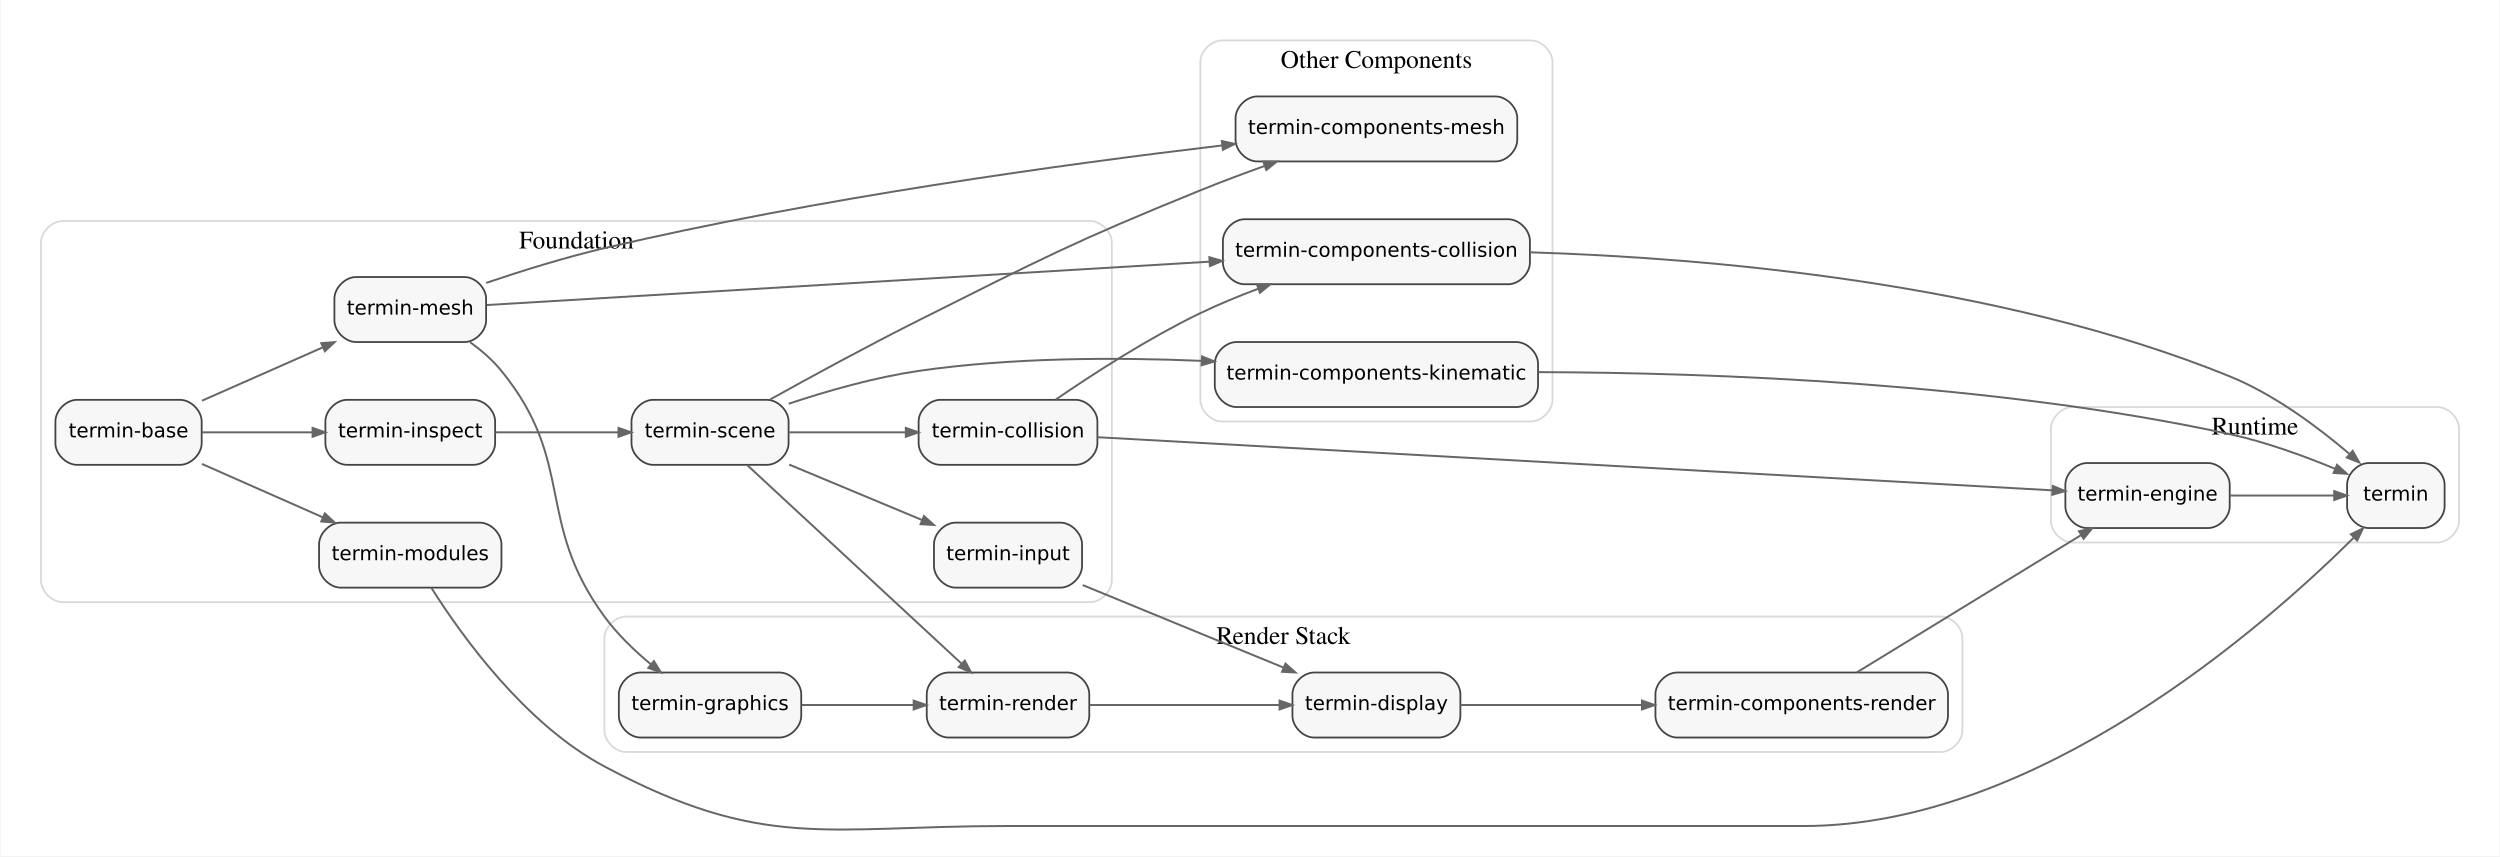
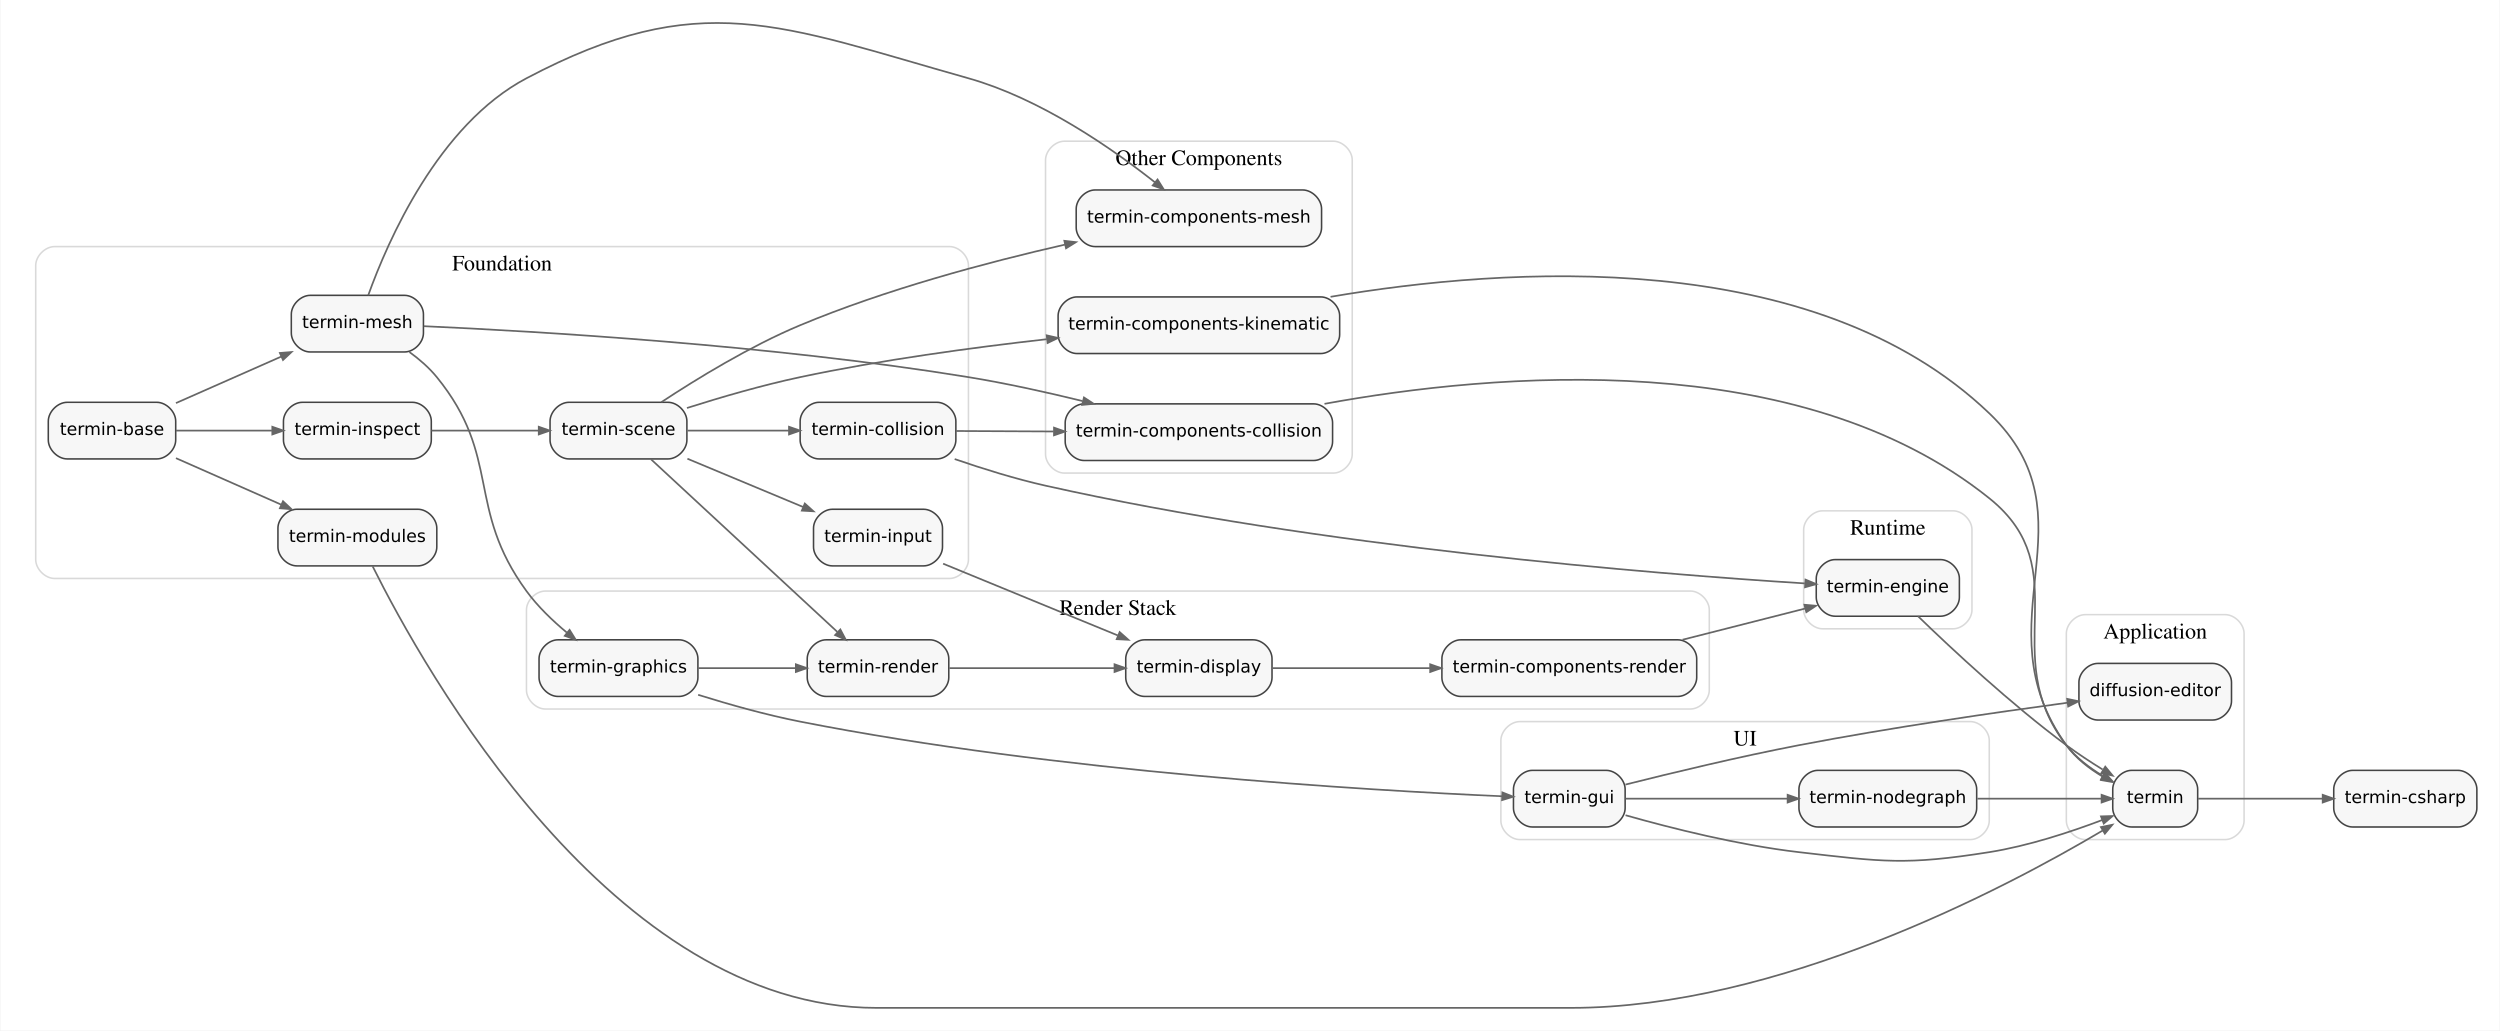
- <svg xmlns="http://www.w3.org/2000/svg" width="1384pt" height="474pt" viewBox="0.00 0.00 1383.80 474.12">
-   <g id="graph0" class="graph" transform="scale(1 1) rotate(0) translate(14.4 459.72)">
-     <polygon fill="white" stroke="transparent" points="-14.4,14.4 -14.4,-459.72 1369.4,-459.72 1369.4,14.4 -14.4,14.4" />
+ <svg xmlns="http://www.w3.org/2000/svg" width="1589pt" height="655pt" viewBox="0.00 0.00 1588.80 655.17">
+   <g id="graph0" class="graph" transform="scale(1 1) rotate(0) translate(14.4 640.77)">
+     <polygon fill="white" stroke="transparent" points="-14.4,14.4 -14.4,-640.77 1574.4,-640.77 1574.4,14.4 -14.4,14.4" />
    <g id="clust1" class="cluster">
-       <path fill="white" stroke="#d9d9d9" d="M20,-126.32C20,-126.32 589,-126.32 589,-126.32 595,-126.32 601,-132.32 601,-138.32 601,-138.32 601,-325.32 601,-325.32 601,-331.32 595,-337.32 589,-337.32 589,-337.32 20,-337.32 20,-337.32 14,-337.32 8,-331.32 8,-325.32 8,-325.32 8,-138.32 8,-138.32 8,-132.32 14,-126.32 20,-126.32" />
-       <text text-anchor="middle" x="304.5" y="-322.12" font-family="Times,serif" font-size="14.00">Foundation</text>
+       <path fill="white" stroke="#d9d9d9" d="M20,-273C20,-273 589,-273 589,-273 595,-273 601,-279 601,-285 601,-285 601,-472 601,-472 601,-478 595,-484 589,-484 589,-484 20,-484 20,-484 14,-484 8,-478 8,-472 8,-472 8,-285 8,-285 8,-279 14,-273 20,-273" />
+       <text text-anchor="middle" x="304.5" y="-468.8" font-family="Times,serif" font-size="14.00">Foundation</text>
    </g>
    <g id="clust2" class="cluster">
-       <path fill="white" stroke="#d9d9d9" d="M332,-43.32C332,-43.32 1060,-43.32 1060,-43.32 1066,-43.32 1072,-49.32 1072,-55.32 1072,-55.32 1072,-106.32 1072,-106.32 1072,-112.32 1066,-118.32 1060,-118.32 1060,-118.32 332,-118.32 332,-118.32 326,-118.32 320,-112.32 320,-106.32 320,-106.32 320,-55.32 320,-55.32 320,-49.32 326,-43.32 332,-43.32" />
-       <text text-anchor="middle" x="696" y="-103.12" font-family="Times,serif" font-size="14.00">Render Stack</text>
+       <path fill="white" stroke="#d9d9d9" d="M332,-190C332,-190 1060,-190 1060,-190 1066,-190 1072,-196 1072,-202 1072,-202 1072,-253 1072,-253 1072,-259 1066,-265 1060,-265 1060,-265 332,-265 332,-265 326,-265 320,-259 320,-253 320,-253 320,-202 320,-202 320,-196 326,-190 332,-190" />
+       <text text-anchor="middle" x="696" y="-249.8" font-family="Times,serif" font-size="14.00">Render Stack</text>
    </g>
    <g id="clust3" class="cluster">
-       <path fill="white" stroke="#d9d9d9" d="M662,-226.32C662,-226.32 833,-226.32 833,-226.32 839,-226.32 845,-232.32 845,-238.32 845,-238.32 845,-425.32 845,-425.32 845,-431.32 839,-437.32 833,-437.32 833,-437.32 662,-437.32 662,-437.32 656,-437.32 650,-431.32 650,-425.32 650,-425.32 650,-238.32 650,-238.32 650,-232.32 656,-226.32 662,-226.32" />
-       <text text-anchor="middle" x="747.5" y="-422.12" font-family="Times,serif" font-size="14.00">Other Components</text>
+       <path fill="white" stroke="#d9d9d9" d="M662,-340C662,-340 833,-340 833,-340 839,-340 845,-346 845,-352 845,-352 845,-539 845,-539 845,-545 839,-551 833,-551 833,-551 662,-551 662,-551 656,-551 650,-545 650,-539 650,-539 650,-352 650,-352 650,-346 656,-340 662,-340" />
+       <text text-anchor="middle" x="747.5" y="-535.8" font-family="Times,serif" font-size="14.00">Other Components</text>
    </g>
    <g id="clust4" class="cluster">
-       <path fill="white" stroke="#d9d9d9" d="M1133,-159.32C1133,-159.32 1335,-159.32 1335,-159.32 1341,-159.32 1347,-165.32 1347,-171.32 1347,-171.32 1347,-222.32 1347,-222.32 1347,-228.32 1341,-234.32 1335,-234.32 1335,-234.32 1133,-234.32 1133,-234.32 1127,-234.32 1121,-228.32 1121,-222.32 1121,-222.32 1121,-171.32 1121,-171.32 1121,-165.32 1127,-159.32 1133,-159.32" />
-       <text text-anchor="middle" x="1234" y="-219.12" font-family="Times,serif" font-size="14.00">Runtime</text>
+       <path fill="white" stroke="#d9d9d9" d="M1144,-241C1144,-241 1227,-241 1227,-241 1233,-241 1239,-247 1239,-253 1239,-253 1239,-304 1239,-304 1239,-310 1233,-316 1227,-316 1227,-316 1144,-316 1144,-316 1138,-316 1132,-310 1132,-304 1132,-304 1132,-253 1132,-253 1132,-247 1138,-241 1144,-241" />
+       <text text-anchor="middle" x="1185.5" y="-300.8" font-family="Times,serif" font-size="14.00">Runtime</text>
+     </g>
+     <g id="clust5" class="cluster">
+       <path fill="white" stroke="#d9d9d9" d="M951.5,-107C951.5,-107 1238,-107 1238,-107 1244,-107 1250,-113 1250,-119 1250,-119 1250,-170 1250,-170 1250,-176 1244,-182 1238,-182 1238,-182 951.5,-182 951.5,-182 945.5,-182 939.5,-176 939.5,-170 939.5,-170 939.5,-119 939.5,-119 939.5,-113 945.5,-107 951.5,-107" />
+       <text text-anchor="middle" x="1094.75" y="-166.8" font-family="Times,serif" font-size="14.00">UI</text>
+     </g>
+     <g id="clust6" class="cluster">
+       <path fill="white" stroke="#d9d9d9" d="M1311,-107C1311,-107 1400,-107 1400,-107 1406,-107 1412,-113 1412,-119 1412,-119 1412,-238 1412,-238 1412,-244 1406,-250 1400,-250 1400,-250 1311,-250 1311,-250 1305,-250 1299,-244 1299,-238 1299,-238 1299,-119 1299,-119 1299,-113 1305,-107 1311,-107" />
+       <text text-anchor="middle" x="1355.5" y="-234.8" font-family="Times,serif" font-size="14.00">Application</text>
    </g>
    <g id="node1" class="node">
-       <path fill="#f7f7f7" stroke="#444444" d="M85,-238.32C85,-238.32 28,-238.32 28,-238.32 22,-238.32 16,-232.32 16,-226.32 16,-226.32 16,-214.32 16,-214.32 16,-208.32 22,-202.32 28,-202.32 28,-202.32 85,-202.32 85,-202.32 91,-202.32 97,-208.32 97,-214.32 97,-214.32 97,-226.32 97,-226.32 97,-232.32 91,-238.32 85,-238.32" />
-       <text text-anchor="middle" x="56.5" y="-217.52" font-family="DejaVu Sans" font-size="11.00">termin-base</text>
+       <path fill="#f7f7f7" stroke="#444444" d="M85,-385C85,-385 28,-385 28,-385 22,-385 16,-379 16,-373 16,-373 16,-361 16,-361 16,-355 22,-349 28,-349 28,-349 85,-349 85,-349 91,-349 97,-355 97,-361 97,-361 97,-373 97,-373 97,-379 91,-385 85,-385" />
+       <text text-anchor="middle" x="56.5" y="-364.2" font-family="DejaVu Sans" font-size="11.00">termin-base</text>
    </g>
    <g id="node2" class="node">
-       <path fill="#f7f7f7" stroke="#444444" d="M242.5,-306.32C242.5,-306.32 182.5,-306.32 182.5,-306.32 176.5,-306.32 170.5,-300.32 170.5,-294.32 170.5,-294.32 170.5,-282.32 170.5,-282.32 170.5,-276.32 176.5,-270.32 182.5,-270.32 182.5,-270.32 242.5,-270.32 242.5,-270.32 248.5,-270.32 254.5,-276.32 254.5,-282.32 254.5,-282.32 254.5,-294.32 254.5,-294.32 254.5,-300.32 248.5,-306.32 242.5,-306.32" />
-       <text text-anchor="middle" x="212.5" y="-285.52" font-family="DejaVu Sans" font-size="11.00">termin-mesh</text>
+       <path fill="#f7f7f7" stroke="#444444" d="M242.5,-453C242.5,-453 182.5,-453 182.5,-453 176.5,-453 170.5,-447 170.5,-441 170.5,-441 170.5,-429 170.5,-429 170.5,-423 176.5,-417 182.5,-417 182.5,-417 242.5,-417 242.5,-417 248.5,-417 254.5,-423 254.5,-429 254.5,-429 254.5,-441 254.5,-441 254.5,-447 248.5,-453 242.5,-453" />
+       <text text-anchor="middle" x="212.5" y="-432.2" font-family="DejaVu Sans" font-size="11.00">termin-mesh</text>
    </g>
    <g id="edge1" class="edge">
-       <path fill="none" stroke="#666666" stroke-width="1.1" d="M97.16,-237.83C117.59,-246.86 142.65,-257.92 164.1,-267.39" />
-       <polygon fill="#666666" stroke="#666666" stroke-width="1.1" points="163.24,-269.69 170.63,-270.28 165.22,-265.21 163.24,-269.69" />
+       <path fill="none" stroke="#666666" stroke-width="1.1" d="M97.16,-384.51C117.59,-393.53 142.65,-404.6 164.1,-414.07" />
+       <polygon fill="#666666" stroke="#666666" stroke-width="1.1" points="163.24,-416.37 170.63,-416.96 165.22,-411.89 163.24,-416.37" />
    </g>
    <g id="node3" class="node">
-       <path fill="#f7f7f7" stroke="#444444" d="M247.5,-238.32C247.5,-238.32 177.5,-238.32 177.5,-238.32 171.5,-238.32 165.5,-232.32 165.5,-226.32 165.5,-226.32 165.5,-214.32 165.5,-214.32 165.5,-208.32 171.5,-202.32 177.5,-202.32 177.5,-202.32 247.5,-202.32 247.5,-202.32 253.5,-202.32 259.5,-208.32 259.5,-214.32 259.5,-214.32 259.5,-226.32 259.5,-226.32 259.5,-232.32 253.5,-238.32 247.5,-238.32" />
-       <text text-anchor="middle" x="212.5" y="-217.52" font-family="DejaVu Sans" font-size="11.00">termin-inspect</text>
+       <path fill="#f7f7f7" stroke="#444444" d="M247.5,-385C247.5,-385 177.5,-385 177.5,-385 171.5,-385 165.5,-379 165.5,-373 165.5,-373 165.5,-361 165.5,-361 165.5,-355 171.5,-349 177.5,-349 177.5,-349 247.5,-349 247.5,-349 253.5,-349 259.5,-355 259.5,-361 259.5,-361 259.5,-373 259.5,-373 259.5,-379 253.5,-385 247.5,-385" />
+       <text text-anchor="middle" x="212.5" y="-364.2" font-family="DejaVu Sans" font-size="11.00">termin-inspect</text>
    </g>
    <g id="edge2" class="edge">
-       <path fill="none" stroke="#666666" stroke-width="1.1" d="M97.16,-220.32C115.73,-220.32 138.13,-220.32 158.16,-220.32" />
-       <polygon fill="#666666" stroke="#666666" stroke-width="1.1" points="158.42,-222.77 165.42,-220.32 158.42,-217.87 158.42,-222.77" />
+       <path fill="none" stroke="#666666" stroke-width="1.1" d="M97.16,-367C115.73,-367 138.13,-367 158.16,-367" />
+       <polygon fill="#666666" stroke="#666666" stroke-width="1.1" points="158.42,-369.45 165.42,-367 158.42,-364.55 158.42,-369.45" />
    </g>
    <g id="node6" class="node">
-       <path fill="#f7f7f7" stroke="#444444" d="M251,-170.32C251,-170.32 174,-170.32 174,-170.32 168,-170.32 162,-164.32 162,-158.32 162,-158.32 162,-146.32 162,-146.32 162,-140.32 168,-134.32 174,-134.32 174,-134.32 251,-134.32 251,-134.32 257,-134.32 263,-140.32 263,-146.32 263,-146.32 263,-158.32 263,-158.32 263,-164.32 257,-170.32 251,-170.32" />
-       <text text-anchor="middle" x="212.5" y="-149.52" font-family="DejaVu Sans" font-size="11.00">termin-modules</text>
+       <path fill="#f7f7f7" stroke="#444444" d="M251,-317C251,-317 174,-317 174,-317 168,-317 162,-311 162,-305 162,-305 162,-293 162,-293 162,-287 168,-281 174,-281 174,-281 251,-281 251,-281 257,-281 263,-287 263,-293 263,-293 263,-305 263,-305 263,-311 257,-317 251,-317" />
+       <text text-anchor="middle" x="212.5" y="-296.2" font-family="DejaVu Sans" font-size="11.00">termin-modules</text>
+     </g>
+     <g id="edge3" class="edge">
+       <path fill="none" stroke="#666666" stroke-width="1.1" d="M97.16,-349.49C117.59,-340.47 142.65,-329.4 164.1,-319.93" />
+       <polygon fill="#666666" stroke="#666666" stroke-width="1.1" points="165.22,-322.11 170.63,-317.04 163.24,-317.63 165.22,-322.11" />
+     </g>
+     <g id="node8" class="node">
+       <path fill="#f7f7f7" stroke="#444444" d="M417,-234C417,-234 340,-234 340,-234 334,-234 328,-228 328,-222 328,-222 328,-210 328,-210 328,-204 334,-198 340,-198 340,-198 417,-198 417,-198 423,-198 429,-204 429,-210 429,-210 429,-222 429,-222 429,-228 423,-234 417,-234" />
+       <text text-anchor="middle" x="378.5" y="-213.2" font-family="DejaVu Sans" font-size="11.00">termin-graphics</text>
+     </g>
+     <g id="edge4" class="edge">
+       <path fill="none" stroke="#666666" stroke-width="1.1" d="M245.6,-416.96C251.94,-412.35 258.13,-406.98 263,-401 304.36,-350.16 281.34,-317.92 320,-265 327.11,-255.27 336.53,-246.2 345.68,-238.59" />
+       <polygon fill="#666666" stroke="#666666" stroke-width="1.1" points="347.41,-240.34 351.32,-234.04 344.34,-236.53 347.41,-240.34" />
+     </g>
+     <g id="node12" class="node">
+       <path fill="#f7f7f7" stroke="#444444" d="M820.5,-384C820.5,-384 674.5,-384 674.5,-384 668.5,-384 662.5,-378 662.5,-372 662.5,-372 662.5,-360 662.5,-360 662.5,-354 668.5,-348 674.5,-348 674.5,-348 820.5,-348 820.5,-348 826.5,-348 832.5,-354 832.5,-360 832.5,-360 832.5,-372 832.5,-372 832.5,-378 826.5,-384 820.5,-384" />
+       <text text-anchor="middle" x="747.5" y="-363.2" font-family="DejaVu Sans" font-size="11.00">termin-components-collision</text>
    </g>
    <g id="edge5" class="edge">
-       <path fill="none" stroke="#666666" stroke-width="1.1" d="M97.16,-202.81C117.59,-193.79 142.65,-182.72 164.1,-173.25" />
-       <polygon fill="#666666" stroke="#666666" stroke-width="1.1" points="165.22,-175.44 170.63,-170.37 163.24,-170.95 165.22,-175.44" />
-     </g>
-     <g id="node8" class="node">
-       <path fill="#f7f7f7" stroke="#444444" d="M417,-87.32C417,-87.32 340,-87.32 340,-87.32 334,-87.32 328,-81.32 328,-75.32 328,-75.32 328,-63.32 328,-63.32 328,-57.32 334,-51.32 340,-51.32 340,-51.32 417,-51.32 417,-51.32 423,-51.32 429,-57.32 429,-63.32 429,-63.32 429,-75.32 429,-75.32 429,-81.32 423,-87.32 417,-87.32" />
-       <text text-anchor="middle" x="378.5" y="-66.52" font-family="DejaVu Sans" font-size="11.00">termin-graphics</text>
+       <path fill="none" stroke="#666666" stroke-width="1.1" d="M254.76,-433.39C325.85,-430.18 475.86,-421.42 601,-401 624.82,-397.11 650.51,-391.44 673.58,-385.78" />
+       <polygon fill="#666666" stroke="#666666" stroke-width="1.1" points="674.44,-388.09 680.65,-384.03 673.26,-383.34 674.44,-388.09" />
+     </g>
+     <g id="node13" class="node">
+       <path fill="#f7f7f7" stroke="#444444" d="M813.5,-520C813.5,-520 681.5,-520 681.5,-520 675.5,-520 669.5,-514 669.5,-508 669.5,-508 669.5,-496 669.5,-496 669.5,-490 675.5,-484 681.5,-484 681.5,-484 813.5,-484 813.5,-484 819.5,-484 825.5,-490 825.5,-496 825.5,-496 825.5,-508 825.5,-508 825.5,-514 819.5,-520 813.5,-520" />
+       <text text-anchor="middle" x="747.5" y="-499.2" font-family="DejaVu Sans" font-size="11.00">termin-components-mesh</text>
+     </g>
+     <g id="edge6" class="edge">
+       <path fill="none" stroke="#666666" stroke-width="1.1" d="M219.41,-453.06C231.76,-487.4 263.89,-561.37 320,-591 430.43,-649.32 480.79,-624.85 601,-591 646.5,-578.19 691.84,-546.74 719.52,-524.89" />
+       <polygon fill="#666666" stroke="#666666" stroke-width="1.1" points="721.22,-526.67 725.15,-520.38 718.15,-522.84 721.22,-526.67" />
+     </g>
+     <g id="node4" class="node">
+       <path fill="#f7f7f7" stroke="#444444" d="M410,-385C410,-385 347,-385 347,-385 341,-385 335,-379 335,-373 335,-373 335,-361 335,-361 335,-355 341,-349 347,-349 347,-349 410,-349 410,-349 416,-349 422,-355 422,-361 422,-361 422,-373 422,-373 422,-379 416,-385 410,-385" />
+       <text text-anchor="middle" x="378.5" y="-364.2" font-family="DejaVu Sans" font-size="11.00">termin-scene</text>
    </g>
    <g id="edge7" class="edge">
-       <path fill="none" stroke="#666666" stroke-width="1.1" d="M245.6,-270.28C251.94,-265.67 258.13,-260.31 263,-254.32 304.36,-203.48 281.34,-171.24 320,-118.32 327.11,-108.59 336.53,-99.53 345.68,-91.91" />
-       <polygon fill="#666666" stroke="#666666" stroke-width="1.1" points="347.41,-93.66 351.32,-87.36 344.34,-89.85 347.41,-93.66" />
-     </g>
-     <g id="node12" class="node">
-       <path fill="#f7f7f7" stroke="#444444" d="M820.5,-338.32C820.5,-338.32 674.5,-338.32 674.5,-338.32 668.5,-338.32 662.5,-332.32 662.5,-326.32 662.5,-326.32 662.5,-314.32 662.5,-314.32 662.5,-308.32 668.5,-302.32 674.5,-302.32 674.5,-302.32 820.5,-302.32 820.5,-302.32 826.5,-302.32 832.5,-308.32 832.5,-314.32 832.5,-314.32 832.5,-326.32 832.5,-326.32 832.5,-332.32 826.5,-338.32 820.5,-338.32" />
-       <text text-anchor="middle" x="747.5" y="-317.52" font-family="DejaVu Sans" font-size="11.00">termin-components-collision</text>
+       <path fill="none" stroke="#666666" stroke-width="1.1" d="M259.62,-367C280.81,-367 305.99,-367 327.63,-367" />
+       <polygon fill="#666666" stroke="#666666" stroke-width="1.1" points="327.82,-369.45 334.82,-367 327.82,-364.55 327.82,-369.45" />
+     </g>
+     <g id="node5" class="node">
+       <path fill="#f7f7f7" stroke="#444444" d="M572.5,-317C572.5,-317 514.5,-317 514.5,-317 508.5,-317 502.5,-311 502.5,-305 502.5,-305 502.5,-293 502.5,-293 502.5,-287 508.5,-281 514.5,-281 514.5,-281 572.5,-281 572.5,-281 578.5,-281 584.5,-287 584.5,-293 584.5,-293 584.5,-305 584.5,-305 584.5,-311 578.5,-317 572.5,-317" />
+       <text text-anchor="middle" x="543.5" y="-296.2" font-family="DejaVu Sans" font-size="11.00">termin-input</text>
+     </g>
+     <g id="edge8" class="edge">
+       <path fill="none" stroke="#666666" stroke-width="1.1" d="M422.33,-349.13C444.9,-339.71 472.64,-328.14 495.77,-318.49" />
+       <polygon fill="#666666" stroke="#666666" stroke-width="1.1" points="496.96,-320.65 502.48,-315.7 495.08,-316.13 496.96,-320.65" />
+     </g>
+     <g id="node7" class="node">
+       <path fill="#f7f7f7" stroke="#444444" d="M581,-385C581,-385 506,-385 506,-385 500,-385 494,-379 494,-373 494,-373 494,-361 494,-361 494,-355 500,-349 506,-349 506,-349 581,-349 581,-349 587,-349 593,-355 593,-361 593,-361 593,-373 593,-373 593,-379 587,-385 581,-385" />
+       <text text-anchor="middle" x="543.5" y="-364.2" font-family="DejaVu Sans" font-size="11.00">termin-collision</text>
+     </g>
+     <g id="edge9" class="edge">
+       <path fill="none" stroke="#666666" stroke-width="1.1" d="M422.33,-367C442.07,-367 465.76,-367 486.87,-367" />
+       <polygon fill="#666666" stroke="#666666" stroke-width="1.1" points="486.92,-369.45 493.92,-367 486.92,-364.55 486.92,-369.45" />
+     </g>
+     <g id="node9" class="node">
+       <path fill="#f7f7f7" stroke="#444444" d="M576.5,-234C576.5,-234 510.5,-234 510.5,-234 504.5,-234 498.5,-228 498.5,-222 498.5,-222 498.5,-210 498.5,-210 498.5,-204 504.5,-198 510.5,-198 510.5,-198 576.5,-198 576.5,-198 582.5,-198 588.5,-204 588.5,-210 588.5,-210 588.5,-222 588.5,-222 588.5,-228 582.5,-234 576.5,-234" />
+       <text text-anchor="middle" x="543.5" y="-213.2" font-family="DejaVu Sans" font-size="11.00">termin-render</text>
+     </g>
+     <g id="edge10" class="edge">
+       <path fill="none" stroke="#666666" stroke-width="1.1" d="M399.16,-348.79C428.86,-321.28 485.13,-269.15 517.63,-239.04" />
+       <polygon fill="#666666" stroke="#666666" stroke-width="1.1" points="519.55,-240.6 523.02,-234.04 516.22,-237 519.55,-240.6" />
+     </g>
+     <g id="edge11" class="edge">
+       <path fill="none" stroke="#666666" stroke-width="1.1" d="M405.74,-385.09C428.3,-399.96 462.13,-420.67 494,-434 548.3,-456.72 612.36,-473.87 662.37,-485.26" />
+       <polygon fill="#666666" stroke="#666666" stroke-width="1.1" points="661.97,-487.68 669.33,-486.83 663.05,-482.9 661.97,-487.68" />
+     </g>
+     <g id="node14" class="node">
+       <path fill="#f7f7f7" stroke="#444444" d="M825,-452C825,-452 670,-452 670,-452 664,-452 658,-446 658,-440 658,-440 658,-428 658,-428 658,-422 664,-416 670,-416 670,-416 825,-416 825,-416 831,-416 837,-422 837,-428 837,-428 837,-440 837,-440 837,-446 831,-452 825,-452" />
+       <text text-anchor="middle" x="747.5" y="-431.2" font-family="DejaVu Sans" font-size="11.00">termin-components-kinematic</text>
+     </g>
+     <g id="edge12" class="edge">
+       <path fill="none" stroke="#666666" stroke-width="1.1" d="M422.04,-381.38C443.42,-388.17 469.86,-395.87 494,-401 545.31,-411.9 603.31,-419.78 650.76,-425.11" />
+       <polygon fill="#666666" stroke="#666666" stroke-width="1.1" points="650.76,-427.57 657.98,-425.91 651.3,-422.7 650.76,-427.57" />
+     </g>
+     <g id="node10" class="node">
+       <path fill="#f7f7f7" stroke="#444444" d="M782,-234C782,-234 713,-234 713,-234 707,-234 701,-228 701,-222 701,-222 701,-210 701,-210 701,-204 707,-198 713,-198 713,-198 782,-198 782,-198 788,-198 794,-204 794,-210 794,-210 794,-222 794,-222 794,-228 788,-234 782,-234" />
+       <text text-anchor="middle" x="747.5" y="-213.2" font-family="DejaVu Sans" font-size="11.00">termin-display</text>
    </g>
    <g id="edge13" class="edge">
-       <path fill="none" stroke="#666666" stroke-width="1.1" d="M254.88,-290.81C340.29,-295.93 537.87,-307.8 654.89,-314.82" />
-       <polygon fill="#666666" stroke="#666666" stroke-width="1.1" points="655,-317.28 662.13,-315.26 655.29,-312.39 655,-317.28" />
-     </g>
-     <g id="node13" class="node">
-       <path fill="#f7f7f7" stroke="#444444" d="M813.5,-406.32C813.5,-406.32 681.5,-406.32 681.5,-406.32 675.5,-406.32 669.5,-400.32 669.5,-394.32 669.5,-394.32 669.5,-382.32 669.5,-382.32 669.5,-376.32 675.5,-370.32 681.5,-370.32 681.5,-370.32 813.5,-370.32 813.5,-370.32 819.5,-370.32 825.5,-376.32 825.5,-382.32 825.5,-382.32 825.5,-394.32 825.5,-394.32 825.5,-400.32 819.5,-406.32 813.5,-406.32" />
-       <text text-anchor="middle" x="747.5" y="-385.52" font-family="DejaVu Sans" font-size="11.00">termin-components-mesh</text>
+       <path fill="none" stroke="#666666" stroke-width="1.1" d="M584.89,-282.4C616.84,-269.28 661.63,-250.87 695.96,-236.77" />
+       <polygon fill="#666666" stroke="#666666" stroke-width="1.1" points="697.13,-238.93 702.68,-234.01 695.27,-234.4 697.13,-238.93" />
+     </g>
+     <g id="node18" class="node">
+       <path fill="#f7f7f7" stroke="#444444" d="M1370.5,-151C1370.5,-151 1340.5,-151 1340.5,-151 1334.5,-151 1328.5,-145 1328.5,-139 1328.5,-139 1328.5,-127 1328.5,-127 1328.5,-121 1334.5,-115 1340.5,-115 1340.5,-115 1370.5,-115 1370.5,-115 1376.5,-115 1382.5,-121 1382.5,-127 1382.5,-127 1382.5,-139 1382.5,-139 1382.5,-145 1376.5,-151 1370.5,-151" />
+       <text text-anchor="middle" x="1355.5" y="-130.2" font-family="DejaVu Sans" font-size="11.00">termin</text>
+     </g>
+     <g id="edge23" class="edge">
+       <path fill="none" stroke="#666666" stroke-width="1.1" d="M222.19,-280.75C254.52,-215.83 374.63,0 542.5,0 542.5,0 542.5,0 984,0 1115.81,0 1259.32,-75.5 1322.07,-112.73" />
+       <polygon fill="#666666" stroke="#666666" stroke-width="1.1" points="1320.98,-114.93 1328.25,-116.42 1323.5,-110.73 1320.98,-114.93" />
    </g>
    <g id="edge15" class="edge">
-       <path fill="none" stroke="#666666" stroke-width="1.1" d="M254.55,-303.08C274.16,-309.7 298.09,-317.16 320,-322.32 437.22,-349.93 575.38,-368.89 661.97,-379.17" />
-       <polygon fill="#666666" stroke="#666666" stroke-width="1.1" points="661.91,-381.63 669.15,-380.02 662.48,-376.77 661.91,-381.63" />
-     </g>
-     <g id="node4" class="node">
-       <path fill="#f7f7f7" stroke="#444444" d="M410,-238.32C410,-238.32 347,-238.32 347,-238.32 341,-238.32 335,-232.32 335,-226.32 335,-226.32 335,-214.32 335,-214.32 335,-208.32 341,-202.32 347,-202.32 347,-202.32 410,-202.32 410,-202.32 416,-202.32 422,-208.32 422,-214.32 422,-214.32 422,-226.32 422,-226.32 422,-232.32 416,-238.32 410,-238.32" />
-       <text text-anchor="middle" x="378.5" y="-217.52" font-family="DejaVu Sans" font-size="11.00">termin-scene</text>
-     </g>
-     <g id="edge3" class="edge">
-       <path fill="none" stroke="#666666" stroke-width="1.1" d="M259.62,-220.32C280.81,-220.32 305.99,-220.32 327.63,-220.32" />
-       <polygon fill="#666666" stroke="#666666" stroke-width="1.1" points="327.82,-222.77 334.82,-220.32 327.82,-217.87 327.82,-222.77" />
-     </g>
-     <g id="node5" class="node">
-       <path fill="#f7f7f7" stroke="#444444" d="M572.5,-170.32C572.5,-170.32 514.5,-170.32 514.5,-170.32 508.5,-170.32 502.5,-164.32 502.5,-158.32 502.5,-158.32 502.5,-146.32 502.5,-146.32 502.5,-140.32 508.5,-134.32 514.5,-134.32 514.5,-134.32 572.5,-134.32 572.5,-134.32 578.5,-134.32 584.5,-140.32 584.5,-146.32 584.5,-146.32 584.5,-158.32 584.5,-158.32 584.5,-164.32 578.5,-170.32 572.5,-170.32" />
-       <text text-anchor="middle" x="543.5" y="-149.52" font-family="DejaVu Sans" font-size="11.00">termin-input</text>
-     </g>
-     <g id="edge4" class="edge">
-       <path fill="none" stroke="#666666" stroke-width="1.1" d="M422.33,-202.46C444.9,-193.04 472.64,-181.47 495.77,-171.82" />
-       <polygon fill="#666666" stroke="#666666" stroke-width="1.1" points="496.96,-173.97 502.48,-169.02 495.08,-169.45 496.96,-173.97" />
-     </g>
-     <g id="node7" class="node">
-       <path fill="#f7f7f7" stroke="#444444" d="M581,-238.32C581,-238.32 506,-238.32 506,-238.32 500,-238.32 494,-232.32 494,-226.32 494,-226.32 494,-214.32 494,-214.32 494,-208.32 500,-202.32 506,-202.32 506,-202.32 581,-202.32 581,-202.32 587,-202.32 593,-208.32 593,-214.32 593,-214.32 593,-226.32 593,-226.32 593,-232.32 587,-238.32 581,-238.32" />
-       <text text-anchor="middle" x="543.5" y="-217.52" font-family="DejaVu Sans" font-size="11.00">termin-collision</text>
-     </g>
-     <g id="edge6" class="edge">
-       <path fill="none" stroke="#666666" stroke-width="1.1" d="M422.33,-220.32C442.07,-220.32 465.76,-220.32 486.87,-220.32" />
-       <polygon fill="#666666" stroke="#666666" stroke-width="1.1" points="486.92,-222.77 493.92,-220.32 486.92,-217.87 486.92,-222.77" />
-     </g>
-     <g id="node9" class="node">
-       <path fill="#f7f7f7" stroke="#444444" d="M576.5,-87.32C576.5,-87.32 510.5,-87.32 510.5,-87.32 504.5,-87.32 498.5,-81.32 498.5,-75.32 498.5,-75.32 498.5,-63.32 498.5,-63.32 498.5,-57.32 504.5,-51.32 510.5,-51.32 510.5,-51.32 576.5,-51.32 576.5,-51.32 582.5,-51.32 588.5,-57.32 588.5,-63.32 588.5,-63.32 588.5,-75.32 588.5,-75.32 588.5,-81.32 582.5,-87.32 576.5,-87.32" />
-       <text text-anchor="middle" x="543.5" y="-66.52" font-family="DejaVu Sans" font-size="11.00">termin-render</text>
-     </g>
-     <g id="edge8" class="edge">
-       <path fill="none" stroke="#666666" stroke-width="1.1" d="M399.16,-202.11C428.86,-174.6 485.13,-122.47 517.63,-92.36" />
-       <polygon fill="#666666" stroke="#666666" stroke-width="1.1" points="519.55,-93.92 523.02,-87.37 516.22,-90.33 519.55,-93.92" />
+       <path fill="none" stroke="#666666" stroke-width="1.1" d="M593.14,-366.76C611.81,-366.67 633.78,-366.56 655.16,-366.45" />
+       <polygon fill="#666666" stroke="#666666" stroke-width="1.1" points="655.4,-368.9 662.39,-366.42 655.38,-364 655.4,-368.9" />
+     </g>
+     <g id="node15" class="node">
+       <path fill="#f7f7f7" stroke="#444444" d="M1219,-285C1219,-285 1152,-285 1152,-285 1146,-285 1140,-279 1140,-273 1140,-273 1140,-261 1140,-261 1140,-255 1146,-249 1152,-249 1152,-249 1219,-249 1219,-249 1225,-249 1231,-255 1231,-261 1231,-261 1231,-273 1231,-273 1231,-279 1225,-285 1219,-285" />
+       <text text-anchor="middle" x="1185.5" y="-264.2" font-family="DejaVu Sans" font-size="11.00">termin-engine</text>
+     </g>
+     <g id="edge14" class="edge">
+       <path fill="none" stroke="#666666" stroke-width="1.1" d="M592.25,-348.92C610.14,-342.74 630.79,-336.31 650,-332 824.46,-292.86 1036.59,-275.92 1132.72,-269.86" />
+       <polygon fill="#666666" stroke="#666666" stroke-width="1.1" points="1133.16,-272.29 1139.99,-269.41 1132.86,-267.4 1133.16,-272.29" />
    </g>
    <g id="edge16" class="edge">
-       <path fill="none" stroke="#666666" stroke-width="1.1" d="M411.78,-238.52C434.56,-251.18 465.91,-268.25 494,-282.32 562.28,-316.52 579.24,-325.6 650,-354.32 661.35,-358.93 673.59,-363.52 685.41,-367.77" />
-       <polygon fill="#666666" stroke="#666666" stroke-width="1.1" points="684.9,-370.19 692.32,-370.23 686.55,-365.58 684.9,-370.19" />
-     </g>
-     <g id="node14" class="node">
-       <path fill="#f7f7f7" stroke="#444444" d="M825,-270.32C825,-270.32 670,-270.32 670,-270.32 664,-270.32 658,-264.32 658,-258.32 658,-258.32 658,-246.32 658,-246.32 658,-240.32 664,-234.32 670,-234.32 670,-234.32 825,-234.32 825,-234.32 831,-234.32 837,-240.32 837,-246.32 837,-246.32 837,-258.32 837,-258.32 837,-264.32 831,-270.32 825,-270.32" />
-       <text text-anchor="middle" x="747.5" y="-249.52" font-family="DejaVu Sans" font-size="11.00">termin-components-kinematic</text>
+       <path fill="none" stroke="#666666" stroke-width="1.1" d="M429.29,-216C448.89,-216 471.38,-216 491.13,-216" />
+       <polygon fill="#666666" stroke="#666666" stroke-width="1.1" points="491.27,-218.45 498.27,-216 491.27,-213.55 491.27,-218.45" />
+     </g>
+     <g id="node16" class="node">
+       <path fill="#f7f7f7" stroke="#444444" d="M1006.5,-151C1006.5,-151 959.5,-151 959.5,-151 953.5,-151 947.5,-145 947.5,-139 947.5,-139 947.5,-127 947.5,-127 947.5,-121 953.5,-115 959.5,-115 959.5,-115 1006.5,-115 1006.5,-115 1012.5,-115 1018.5,-121 1018.5,-127 1018.5,-127 1018.5,-139 1018.5,-139 1018.5,-145 1012.5,-151 1006.5,-151" />
+       <text text-anchor="middle" x="983" y="-130.2" font-family="DejaVu Sans" font-size="11.00">termin-gui</text>
    </g>
    <g id="edge17" class="edge">
-       <path fill="none" stroke="#666666" stroke-width="1.1" d="M422.07,-236.15C443.34,-243.24 469.68,-250.79 494,-254.32 545.37,-261.79 603.25,-261.92 650.62,-259.9" />
-       <polygon fill="#666666" stroke="#666666" stroke-width="1.1" points="650.95,-262.34 657.83,-259.58 650.72,-257.45 650.95,-262.34" />
-     </g>
-     <g id="node10" class="node">
-       <path fill="#f7f7f7" stroke="#444444" d="M782,-87.32C782,-87.32 713,-87.32 713,-87.32 707,-87.32 701,-81.32 701,-75.32 701,-75.32 701,-63.32 701,-63.32 701,-57.32 707,-51.32 713,-51.32 713,-51.32 782,-51.32 782,-51.32 788,-51.32 794,-57.32 794,-63.32 794,-63.32 794,-75.32 794,-75.32 794,-81.32 788,-87.32 782,-87.32" />
-       <text text-anchor="middle" x="747.5" y="-66.52" font-family="DejaVu Sans" font-size="11.00">termin-display</text>
-     </g>
-     <g id="edge10" class="edge">
-       <path fill="none" stroke="#666666" stroke-width="1.1" d="M584.89,-135.73C616.84,-122.6 661.63,-104.19 695.96,-90.09" />
-       <polygon fill="#666666" stroke="#666666" stroke-width="1.1" points="697.13,-92.26 702.68,-87.33 695.27,-87.72 697.13,-92.26" />
-     </g>
-     <g id="node16" class="node">
-       <path fill="#f7f7f7" stroke="#444444" d="M1327,-203.32C1327,-203.32 1297,-203.32 1297,-203.32 1291,-203.32 1285,-197.32 1285,-191.32 1285,-191.32 1285,-179.32 1285,-179.32 1285,-173.32 1291,-167.32 1297,-167.32 1297,-167.32 1327,-167.32 1327,-167.32 1333,-167.32 1339,-173.32 1339,-179.32 1339,-179.32 1339,-191.32 1339,-191.32 1339,-197.32 1333,-203.32 1327,-203.32" />
-       <text text-anchor="middle" x="1312" y="-182.52" font-family="DejaVu Sans" font-size="11.00">termin</text>
+       <path fill="none" stroke="#666666" stroke-width="1.1" d="M429.15,-199.03C449.1,-192.8 472.43,-186.25 494,-182 657.17,-149.88 855.41,-138.25 940.23,-134.54" />
+       <polygon fill="#666666" stroke="#666666" stroke-width="1.1" points="940.47,-136.98 947.36,-134.24 940.26,-132.09 940.47,-136.98" />
+     </g>
+     <g id="edge18" class="edge">
+       <path fill="none" stroke="#666666" stroke-width="1.1" d="M588.83,-216C619.71,-216 661.04,-216 693.64,-216" />
+       <polygon fill="#666666" stroke="#666666" stroke-width="1.1" points="693.87,-218.45 700.87,-216 693.87,-213.55 693.87,-218.45" />
+     </g>
+     <g id="node11" class="node">
+       <path fill="#f7f7f7" stroke="#444444" d="M1052,-234C1052,-234 914,-234 914,-234 908,-234 902,-228 902,-222 902,-222 902,-210 902,-210 902,-204 908,-198 914,-198 914,-198 1052,-198 1052,-198 1058,-198 1064,-204 1064,-210 1064,-210 1064,-222 1064,-222 1064,-228 1058,-234 1052,-234" />
+       <text text-anchor="middle" x="983" y="-213.2" font-family="DejaVu Sans" font-size="11.00">termin-components-render</text>
+     </g>
+     <g id="edge19" class="edge">
+       <path fill="none" stroke="#666666" stroke-width="1.1" d="M794.08,-216C822.57,-216 860.22,-216 894.33,-216" />
+       <polygon fill="#666666" stroke="#666666" stroke-width="1.1" points="894.55,-218.45 901.55,-216 894.55,-213.55 894.55,-218.45" />
    </g>
    <g id="edge20" class="edge">
-       <path fill="none" stroke="#666666" stroke-width="1.1" d="M224.27,-134.1C241.06,-107.51 276.13,-58.71 320,-35.32 408.22,11.71 442.53,-2.32 542.5,-2.32 542.5,-2.32 542.5,-2.32 984,-2.32 1113.3,-2.32 1238.94,-112.63 1288.66,-161.96" />
-       <polygon fill="#666666" stroke="#666666" stroke-width="1.1" points="1287.11,-163.88 1293.79,-167.11 1290.58,-160.42 1287.11,-163.88" />
-     </g>
-     <g id="edge14" class="edge">
-       <path fill="none" stroke="#666666" stroke-width="1.1" d="M570.03,-238.53C590.85,-252.82 621.39,-272.54 650,-286.32 660.14,-291.21 671.17,-295.75 682.03,-299.83" />
-       <polygon fill="#666666" stroke="#666666" stroke-width="1.1" points="681.34,-302.19 688.76,-302.31 683.04,-297.59 681.34,-302.19" />
-     </g>
-     <g id="node15" class="node">
-       <path fill="#f7f7f7" stroke="#444444" d="M1208,-203.32C1208,-203.32 1141,-203.32 1141,-203.32 1135,-203.32 1129,-197.32 1129,-191.32 1129,-191.32 1129,-179.32 1129,-179.32 1129,-173.32 1135,-167.32 1141,-167.32 1141,-167.32 1208,-167.32 1208,-167.32 1214,-167.32 1220,-173.32 1220,-179.32 1220,-179.32 1220,-191.32 1220,-191.32 1220,-197.32 1214,-203.32 1208,-203.32" />
-       <text text-anchor="middle" x="1174.5" y="-182.52" font-family="DejaVu Sans" font-size="11.00">termin-engine</text>
-     </g>
-     <g id="edge18" class="edge">
-       <path fill="none" stroke="#666666" stroke-width="1.1" d="M593.07,-217.62C709.22,-211.16 1002.21,-194.85 1121.63,-188.21" />
-       <polygon fill="#666666" stroke="#666666" stroke-width="1.1" points="1122.04,-190.64 1128.9,-187.8 1121.77,-185.75 1122.04,-190.64" />
-     </g>
-     <g id="edge9" class="edge">
-       <path fill="none" stroke="#666666" stroke-width="1.1" d="M429.29,-69.32C448.89,-69.32 471.38,-69.32 491.13,-69.32" />
-       <polygon fill="#666666" stroke="#666666" stroke-width="1.1" points="491.27,-71.77 498.27,-69.32 491.27,-66.87 491.27,-71.77" />
-     </g>
-     <g id="edge11" class="edge">
-       <path fill="none" stroke="#666666" stroke-width="1.1" d="M588.83,-69.32C619.71,-69.32 661.04,-69.32 693.64,-69.32" />
-       <polygon fill="#666666" stroke="#666666" stroke-width="1.1" points="693.87,-71.77 700.87,-69.32 693.87,-66.87 693.87,-71.77" />
-     </g>
-     <g id="node11" class="node">
-       <path fill="#f7f7f7" stroke="#444444" d="M1052,-87.32C1052,-87.32 914,-87.32 914,-87.32 908,-87.32 902,-81.32 902,-75.32 902,-75.32 902,-63.32 902,-63.32 902,-57.32 908,-51.32 914,-51.32 914,-51.32 1052,-51.32 1052,-51.32 1058,-51.32 1064,-57.32 1064,-63.32 1064,-63.32 1064,-75.32 1064,-75.32 1064,-81.32 1058,-87.32 1052,-87.32" />
-       <text text-anchor="middle" x="983" y="-66.52" font-family="DejaVu Sans" font-size="11.00">termin-components-render</text>
-     </g>
-     <g id="edge12" class="edge">
-       <path fill="none" stroke="#666666" stroke-width="1.1" d="M794.08,-69.32C822.57,-69.32 860.22,-69.32 894.33,-69.32" />
-       <polygon fill="#666666" stroke="#666666" stroke-width="1.1" points="894.55,-71.77 901.55,-69.32 894.55,-66.87 894.55,-71.77" />
-     </g>
-     <g id="edge19" class="edge">
-       <path fill="none" stroke="#666666" stroke-width="1.1" d="M1013.61,-87.45C1047.16,-107.99 1101.85,-141.46 1137.75,-163.44" />
-       <polygon fill="#666666" stroke="#666666" stroke-width="1.1" points="1136.54,-165.57 1143.79,-167.13 1139.1,-161.39 1136.54,-165.57" />
+       <path fill="none" stroke="#666666" stroke-width="1.1" d="M1054.97,-234.05C1080.71,-240.6 1109.26,-247.86 1133,-253.9" />
+       <polygon fill="#666666" stroke="#666666" stroke-width="1.1" points="1132.49,-256.3 1139.88,-255.65 1133.7,-251.55 1132.49,-256.3" />
    </g>
    <g id="edge21" class="edge">
-       <path fill="none" stroke="#666666" stroke-width="1.1" d="M832.57,-320.01C929.4,-316.97 1091.64,-303.54 1220,-251.32 1244.69,-241.28 1268.93,-223.17 1286.18,-208.46" />
-       <polygon fill="#666666" stroke="#666666" stroke-width="1.1" points="1288.08,-210.06 1291.75,-203.61 1284.86,-206.36 1288.08,-210.06" />
+       <path fill="none" stroke="#666666" stroke-width="1.1" d="M827.37,-384.03C935.25,-403.74 1129.18,-420.88 1250,-324 1307.03,-278.27 1254.08,-224.66 1299,-167 1305.09,-159.19 1313.51,-152.74 1321.96,-147.63" />
+       <polygon fill="#666666" stroke="#666666" stroke-width="1.1" points="1323.51,-149.58 1328.39,-143.99 1321.09,-145.31 1323.51,-149.58" />
    </g>
    <g id="edge22" class="edge">
-       <path fill="none" stroke="#666666" stroke-width="1.1" d="M837.34,-253.66C932.93,-253.35 1088.89,-247.78 1220,-219.32 1239.93,-215 1261.34,-207.17 1278.39,-200.11" />
-       <polygon fill="#666666" stroke="#666666" stroke-width="1.1" points="1279.43,-202.33 1284.93,-197.36 1277.53,-197.82 1279.43,-202.33" />
-     </g>
-     <g id="edge23" class="edge">
-       <path fill="none" stroke="#666666" stroke-width="1.1" d="M1220.24,-185.32C1238.99,-185.32 1260.41,-185.32 1277.73,-185.32" />
-       <polygon fill="#666666" stroke="#666666" stroke-width="1.1" points="1277.89,-187.77 1284.89,-185.32 1277.89,-182.87 1277.89,-187.77" />
+       <path fill="none" stroke="#666666" stroke-width="1.1" d="M831.22,-452.07C942.2,-470.99 1138.24,-484.86 1250,-378 1319.59,-311.47 1242.7,-245.09 1299,-167 1304.9,-158.81 1313.44,-152.2 1322.06,-147.06" />
+       <polygon fill="#666666" stroke="#666666" stroke-width="1.1" points="1323.39,-149.12 1328.31,-143.57 1321.01,-144.84 1323.39,-149.12" />
+     </g>
+     <g id="edge24" class="edge">
+       <path fill="none" stroke="#666666" stroke-width="1.1" d="M1204.74,-248.95C1226.31,-228.05 1263.74,-193.15 1299,-167 1306.23,-161.64 1314.34,-156.32 1322.08,-151.53" />
+       <polygon fill="#666666" stroke="#666666" stroke-width="1.1" points="1323.75,-153.38 1328.46,-147.65 1321.21,-149.2 1323.75,-153.38" />
+     </g>
+     <g id="node17" class="node">
+       <path fill="#f7f7f7" stroke="#444444" d="M1230,-151C1230,-151 1141,-151 1141,-151 1135,-151 1129,-145 1129,-139 1129,-139 1129,-127 1129,-127 1129,-121 1135,-115 1141,-115 1141,-115 1230,-115 1230,-115 1236,-115 1242,-121 1242,-127 1242,-127 1242,-139 1242,-139 1242,-145 1236,-151 1230,-151" />
+       <text text-anchor="middle" x="1185.5" y="-130.2" font-family="DejaVu Sans" font-size="11.00">termin-nodegraph</text>
+     </g>
+     <g id="edge28" class="edge">
+       <path fill="none" stroke="#666666" stroke-width="1.1" d="M1018.92,-133C1047.21,-133 1087.77,-133 1121.67,-133" />
+       <polygon fill="#666666" stroke="#666666" stroke-width="1.1" points="1121.8,-135.45 1128.8,-133 1121.8,-130.55 1121.8,-135.45" />
+     </g>
+     <g id="edge25" class="edge">
+       <path fill="none" stroke="#666666" stroke-width="1.1" d="M1018.76,-122.47C1047.89,-114.22 1090.73,-103.43 1129,-99 1182.42,-92.82 1196.89,-90.58 1250,-99 1274.72,-102.92 1301.54,-111.75 1321.82,-119.43" />
+       <polygon fill="#666666" stroke="#666666" stroke-width="1.1" points="1321.02,-121.75 1328.44,-121.98 1322.79,-117.17 1321.02,-121.75" />
+     </g>
+     <g id="node19" class="node">
+       <path fill="#f7f7f7" stroke="#444444" d="M1392,-219C1392,-219 1319,-219 1319,-219 1313,-219 1307,-213 1307,-207 1307,-207 1307,-195 1307,-195 1307,-189 1313,-183 1319,-183 1319,-183 1392,-183 1392,-183 1398,-183 1404,-189 1404,-195 1404,-195 1404,-207 1404,-207 1404,-213 1398,-219 1392,-219" />
+       <text text-anchor="middle" x="1355.5" y="-198.2" font-family="DejaVu Sans" font-size="11.00">diffusion-editor</text>
+     </g>
+     <g id="edge29" class="edge">
+       <path fill="none" stroke="#666666" stroke-width="1.1" d="M1018.7,-141.97C1047.97,-149.33 1091.04,-159.7 1129,-167 1186.94,-178.14 1253.84,-187.83 1299.63,-193.99" />
+       <polygon fill="#666666" stroke="#666666" stroke-width="1.1" points="1299.54,-196.45 1306.8,-194.94 1300.18,-191.59 1299.54,-196.45" />
+     </g>
+     <g id="edge26" class="edge">
+       <path fill="none" stroke="#666666" stroke-width="1.1" d="M1242.44,-133C1268.63,-133 1298.92,-133 1321.4,-133" />
+       <polygon fill="#666666" stroke="#666666" stroke-width="1.1" points="1321.41,-135.45 1328.41,-133 1321.41,-130.55 1321.41,-135.45" />
+     </g>
+     <g id="node20" class="node">
+       <path fill="#f7f7f7" stroke="#444444" d="M1548,-151C1548,-151 1481,-151 1481,-151 1475,-151 1469,-145 1469,-139 1469,-139 1469,-127 1469,-127 1469,-121 1475,-115 1481,-115 1481,-115 1548,-115 1548,-115 1554,-115 1560,-121 1560,-127 1560,-127 1560,-139 1560,-139 1560,-145 1554,-151 1548,-151" />
+       <text text-anchor="middle" x="1514.5" y="-130.2" font-family="DejaVu Sans" font-size="11.00">termin-csharp</text>
+     </g>
+     <g id="edge27" class="edge">
+       <path fill="none" stroke="#666666" stroke-width="1.1" d="M1382.78,-133C1404.24,-133 1435.24,-133 1461.66,-133" />
+       <polygon fill="#666666" stroke="#666666" stroke-width="1.1" points="1461.98,-135.45 1468.98,-133 1461.98,-130.55 1461.98,-135.45" />
    </g>
  </g>
</svg>
